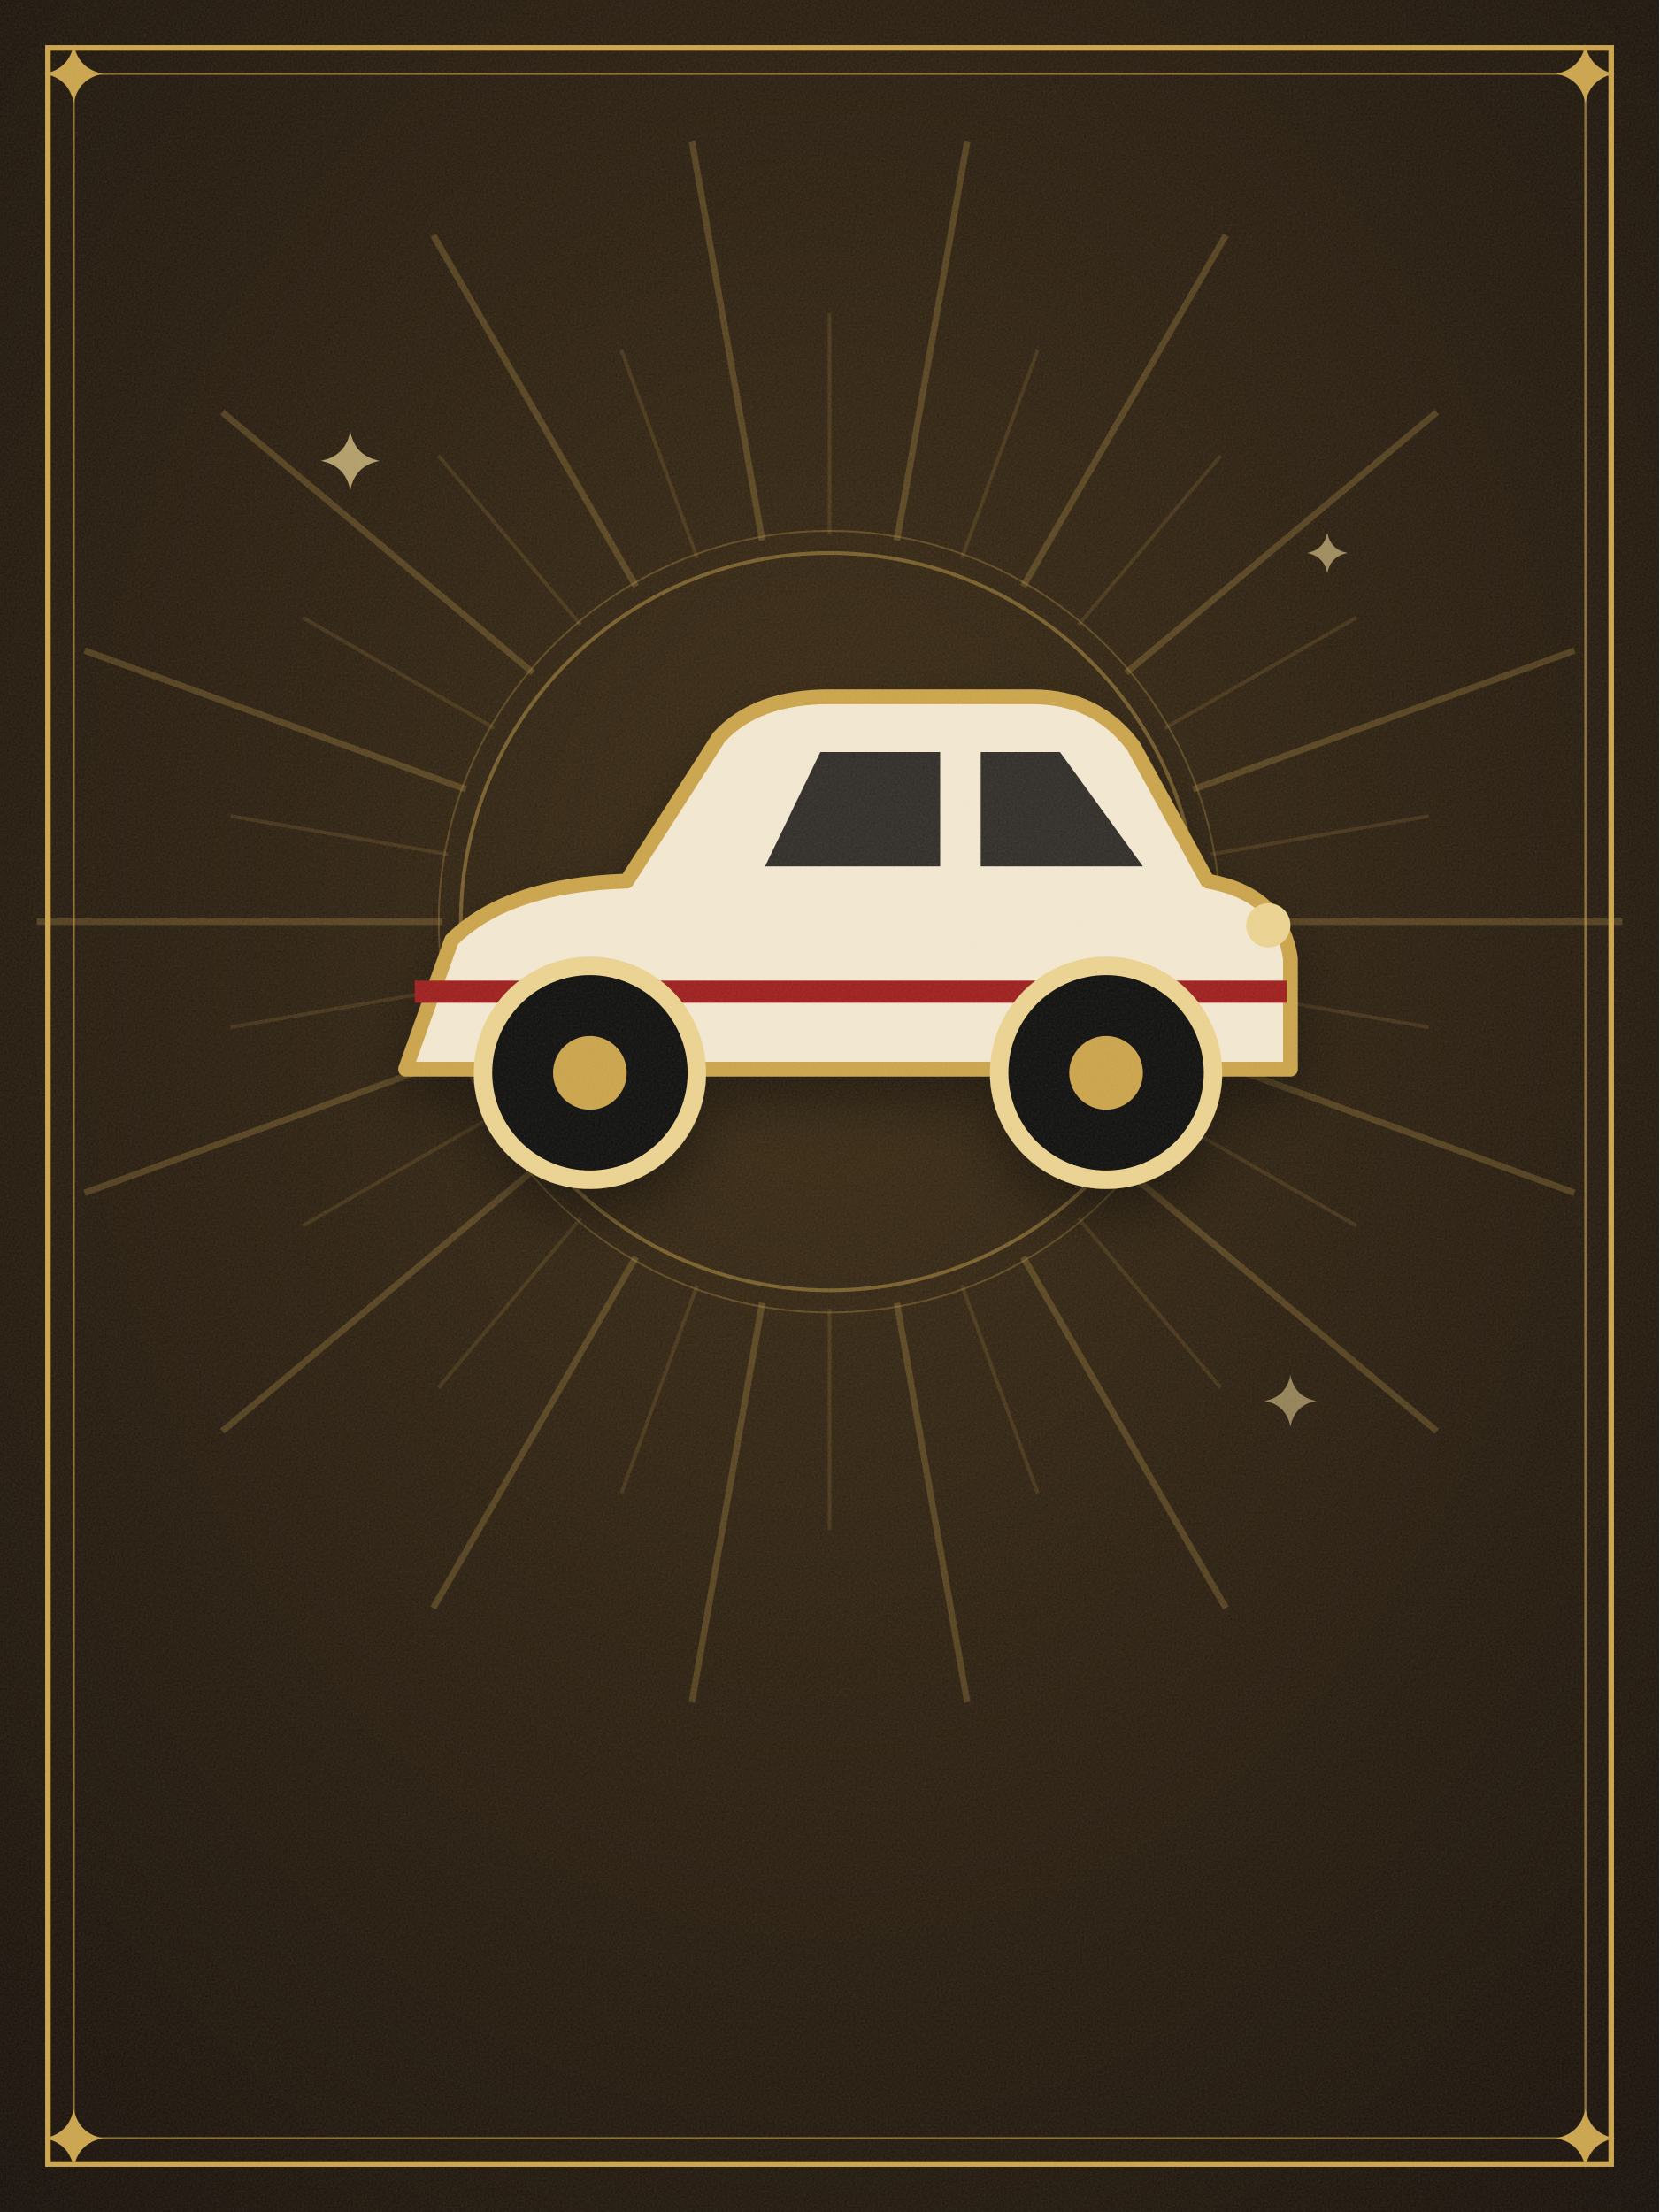
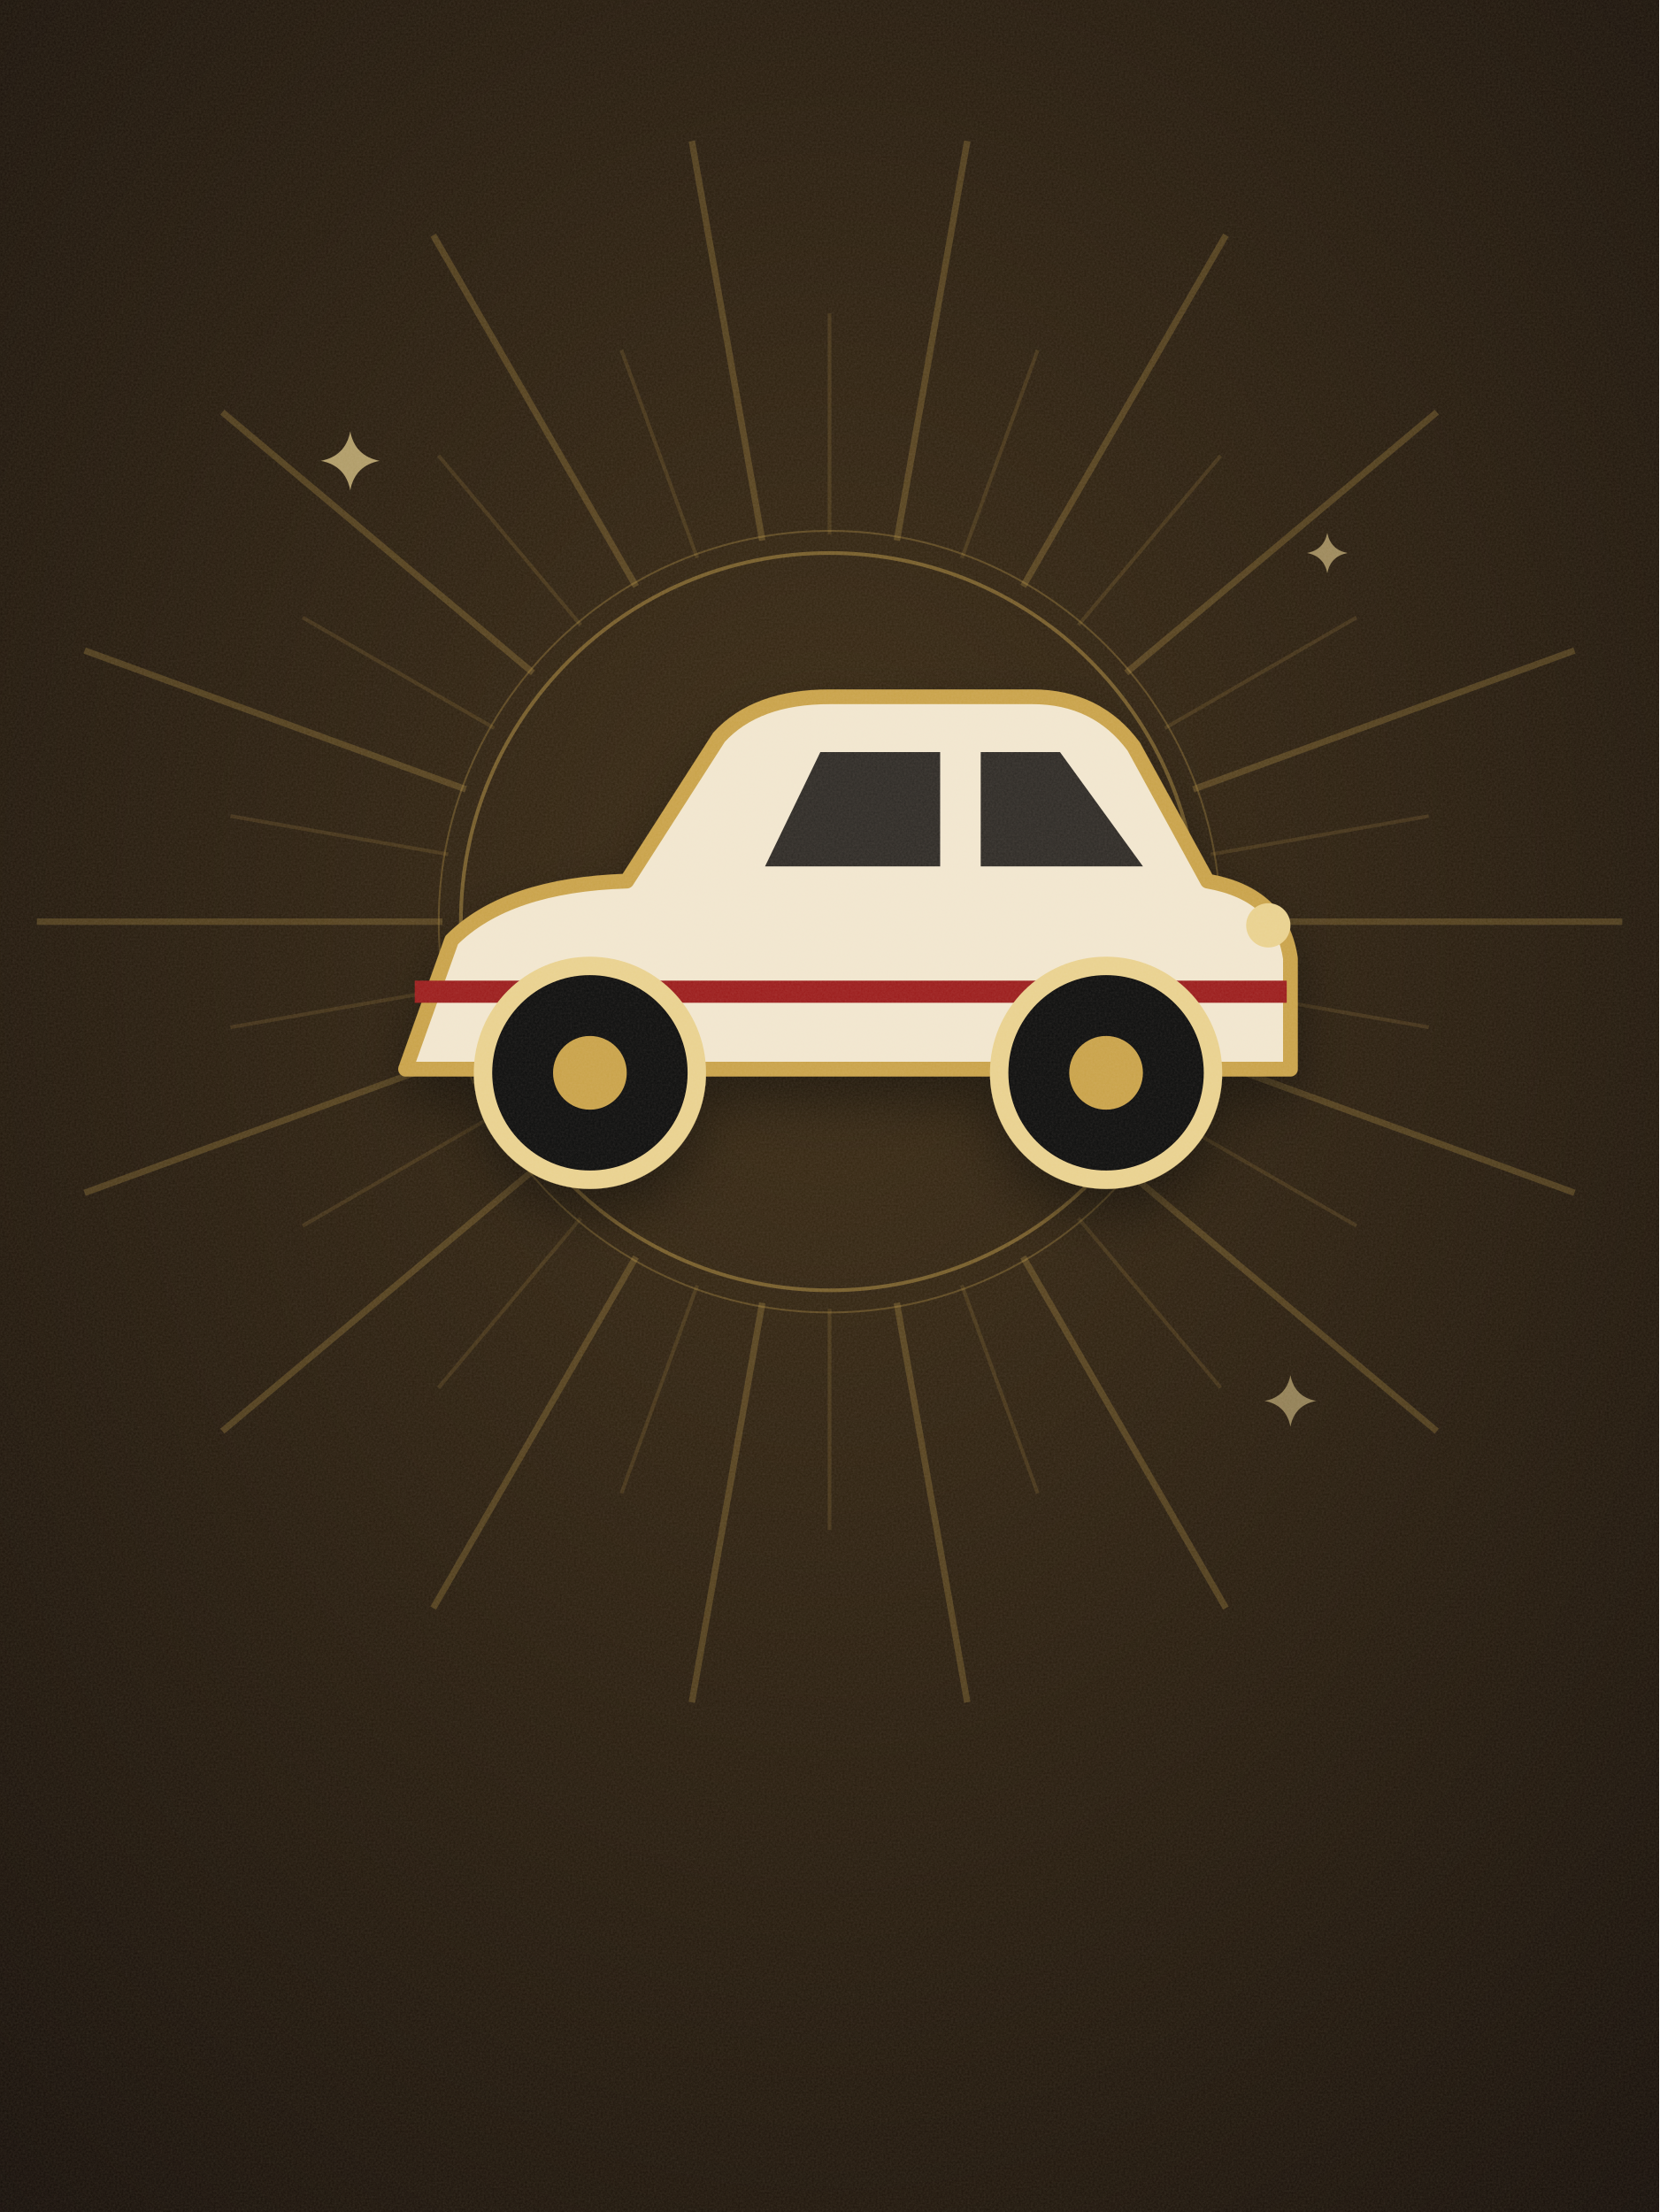
<svg xmlns="http://www.w3.org/2000/svg" viewBox="0 0 900 1200" width="900" height="1200">
  <defs>
    <radialGradient id="g" cx=".5" cy=".42" r=".8">
      <stop offset="0" stop-color="#3a2a14" />
      <stop offset="1" stop-color="#140d08" />
    </radialGradient>
    <filter id="shadow" x="-20%" y="-20%" width="140%" height="140%">
      <feDropShadow dx="0" dy="14" stdDeviation="14" flood-color="#000" flood-opacity=".45" />
    </filter>
    <filter id="n">
      <feTurbulence type="fractalNoise" baseFrequency=".9" numOctaves="3" stitchTiles="stitch" />
      <feColorMatrix values="0 0 0 0 1 0 0 0 0 .9 0 0 0 0 .75 0 0 0 .1 0" />
    </filter>
  </defs>
  <rect width="900" height="1200" fill="url(#g)" />
  <line x1="660.0" y1="500.0" x2="880.0" y2="500.0" stroke="#c9a24a" stroke-width="3.5" opacity="0.26" />
  <line x1="656.8" y1="536.5" x2="775.0" y2="557.3" stroke="#c9a24a" stroke-width="2" opacity="0.16" />
  <line x1="647.3" y1="571.8" x2="854.1" y2="647.1" stroke="#c9a24a" stroke-width="3.5" opacity="0.26" />
  <line x1="631.9" y1="605.0" x2="735.8" y2="665.0" stroke="#c9a24a" stroke-width="2" opacity="0.16" />
  <line x1="610.9" y1="635.0" x2="779.4" y2="776.4" stroke="#c9a24a" stroke-width="3.5" opacity="0.26" />
  <line x1="585.0" y1="660.9" x2="662.1" y2="752.8" stroke="#c9a24a" stroke-width="2" opacity="0.16" />
  <line x1="555.0" y1="681.9" x2="665.0" y2="872.4" stroke="#c9a24a" stroke-width="3.5" opacity="0.26" />
  <line x1="521.8" y1="697.3" x2="562.9" y2="810.1" stroke="#c9a24a" stroke-width="2" opacity="0.16" />
  <line x1="486.5" y1="706.8" x2="524.7" y2="923.5" stroke="#c9a24a" stroke-width="3.5" opacity="0.26" />
  <line x1="450.0" y1="710.0" x2="450.0" y2="830.0" stroke="#c9a24a" stroke-width="2" opacity="0.16" />
  <line x1="413.5" y1="706.8" x2="375.3" y2="923.5" stroke="#c9a24a" stroke-width="3.5" opacity="0.26" />
  <line x1="378.2" y1="697.3" x2="337.1" y2="810.1" stroke="#c9a24a" stroke-width="2" opacity="0.16" />
  <line x1="345.0" y1="681.9" x2="235.0" y2="872.4" stroke="#c9a24a" stroke-width="3.5" opacity="0.26" />
  <line x1="315.0" y1="660.9" x2="237.9" y2="752.8" stroke="#c9a24a" stroke-width="2" opacity="0.16" />
  <line x1="289.1" y1="635.0" x2="120.6" y2="776.4" stroke="#c9a24a" stroke-width="3.5" opacity="0.26" />
  <line x1="268.1" y1="605.0" x2="164.2" y2="665.0" stroke="#c9a24a" stroke-width="2" opacity="0.16" />
  <line x1="252.7" y1="571.8" x2="45.9" y2="647.1" stroke="#c9a24a" stroke-width="3.5" opacity="0.26" />
  <line x1="243.2" y1="536.5" x2="125.0" y2="557.3" stroke="#c9a24a" stroke-width="2" opacity="0.16" />
  <line x1="240.0" y1="500.0" x2="20.0" y2="500.0" stroke="#c9a24a" stroke-width="3.5" opacity="0.26" />
  <line x1="243.2" y1="463.5" x2="125.0" y2="442.7" stroke="#c9a24a" stroke-width="2" opacity="0.16" />
  <line x1="252.7" y1="428.2" x2="45.9" y2="352.9" stroke="#c9a24a" stroke-width="3.5" opacity="0.26" />
  <line x1="268.1" y1="395.0" x2="164.2" y2="335.0" stroke="#c9a24a" stroke-width="2" opacity="0.16" />
  <line x1="289.1" y1="365.0" x2="120.6" y2="223.6" stroke="#c9a24a" stroke-width="3.5" opacity="0.26" />
  <line x1="315.0" y1="339.1" x2="237.9" y2="247.2" stroke="#c9a24a" stroke-width="2" opacity="0.16" />
  <line x1="345.0" y1="318.1" x2="235.0" y2="127.6" stroke="#c9a24a" stroke-width="3.5" opacity="0.26" />
  <line x1="378.2" y1="302.7" x2="337.1" y2="189.9" stroke="#c9a24a" stroke-width="2" opacity="0.16" />
  <line x1="413.5" y1="293.2" x2="375.3" y2="76.5" stroke="#c9a24a" stroke-width="3.5" opacity="0.26" />
  <line x1="450.0" y1="290.0" x2="450.0" y2="170.0" stroke="#c9a24a" stroke-width="2" opacity="0.16" />
  <line x1="486.5" y1="293.2" x2="524.7" y2="76.5" stroke="#c9a24a" stroke-width="3.5" opacity="0.26" />
  <line x1="521.8" y1="302.7" x2="562.9" y2="189.9" stroke="#c9a24a" stroke-width="2" opacity="0.16" />
  <line x1="555.0" y1="318.1" x2="665.0" y2="127.6" stroke="#c9a24a" stroke-width="3.5" opacity="0.26" />
  <line x1="585.0" y1="339.1" x2="662.1" y2="247.2" stroke="#c9a24a" stroke-width="2" opacity="0.16" />
  <line x1="610.9" y1="365.0" x2="779.4" y2="223.6" stroke="#c9a24a" stroke-width="3.5" opacity="0.26" />
  <line x1="631.9" y1="395.0" x2="735.8" y2="335.0" stroke="#c9a24a" stroke-width="2" opacity="0.16" />
  <line x1="647.3" y1="428.2" x2="854.1" y2="352.9" stroke="#c9a24a" stroke-width="3.5" opacity="0.26" />
  <line x1="656.8" y1="463.5" x2="775.0" y2="442.7" stroke="#c9a24a" stroke-width="2" opacity="0.16" />
  <circle cx="450" cy="500" r="200" fill="none" stroke="#c9a24a" stroke-width="2" opacity=".45" />
  <circle cx="450" cy="500" r="212" fill="none" stroke="#c9a24a" stroke-width="1" opacity=".3" />
  <g filter="url(#shadow)">
    <path d="M220 580L245 510Q275 480 340 478L390 400Q410 378 450 378L560 378Q595 378 615 405L655 478Q695 485 700 520L700 580Z" fill="#f1e6cf" stroke="#c9a24a" stroke-width="8" stroke-linejoin="round" />
    <path d="M415 470L445 408L510 408L510 470Z" fill="#0d0a09" opacity=".85" />
    <path d="M532 470L532 408L575 408L620 470Z" fill="#0d0a09" opacity=".85" />
    <path d="M225 538H698" stroke="#9b1c1c" stroke-width="12" />
    <circle cx="688" cy="502" r="12" fill="#e9d18f" />
    <circle cx="320" cy="582" r="58" fill="#0d0a09" stroke="#e9d18f" stroke-width="10" />
    <circle cx="320" cy="582" r="20" fill="#c9a24a" />
    <circle cx="600" cy="582" r="58" fill="#0d0a09" stroke="#e9d18f" stroke-width="10" />
    <circle cx="600" cy="582" r="20" fill="#c9a24a" />
  </g>
  <path d="M190 234Q192.56 247.44 206 250Q192.56 252.56 190 266Q187.44 252.56 174 250Q187.44 247.44 190 234Z" fill="#e9d18f" opacity="0.7" />
  <path d="M720 289Q721.76 298.24 731 300Q721.76 301.76 720 311Q718.24 301.76 709 300Q718.24 298.24 720 289Z" fill="#e9d18f" opacity="0.6" />
  <path d="M700 746Q702.24 757.76 714 760Q702.24 762.24 700 774Q697.76 762.24 686 760Q697.76 757.76 700 746Z" fill="#e9d18f" opacity="0.55" />
-   <rect x="26" y="26" width="848" height="1148" fill="none" stroke="#c9a24a" stroke-width="3" />
-   <rect x="40" y="40" width="820" height="1120" fill="none" stroke="#c9a24a" stroke-width="1.2" opacity=".6" />
-   <path d="M40 24Q42.56 37.44 56 40Q42.56 42.56 40 56Q37.44 42.56 24 40Q37.44 37.44 40 24Z" fill="#c9a24a" opacity="1" />
-   <path d="M860 24Q862.56 37.44 876 40Q862.56 42.56 860 56Q857.44 42.56 844 40Q857.44 37.44 860 24Z" fill="#c9a24a" opacity="1" />
-   <path d="M40 1144Q42.56 1157.44 56 1160Q42.56 1162.56 40 1176Q37.44 1162.56 24 1160Q37.44 1157.44 40 1144Z" fill="#c9a24a" opacity="1" />
-   <path d="M860 1144Q862.56 1157.44 876 1160Q862.56 1162.56 860 1176Q857.44 1162.56 844 1160Q857.44 1157.44 860 1144Z" fill="#c9a24a" opacity="1" />
  <rect width="900" height="1200" filter="url(#n)" />
</svg>
